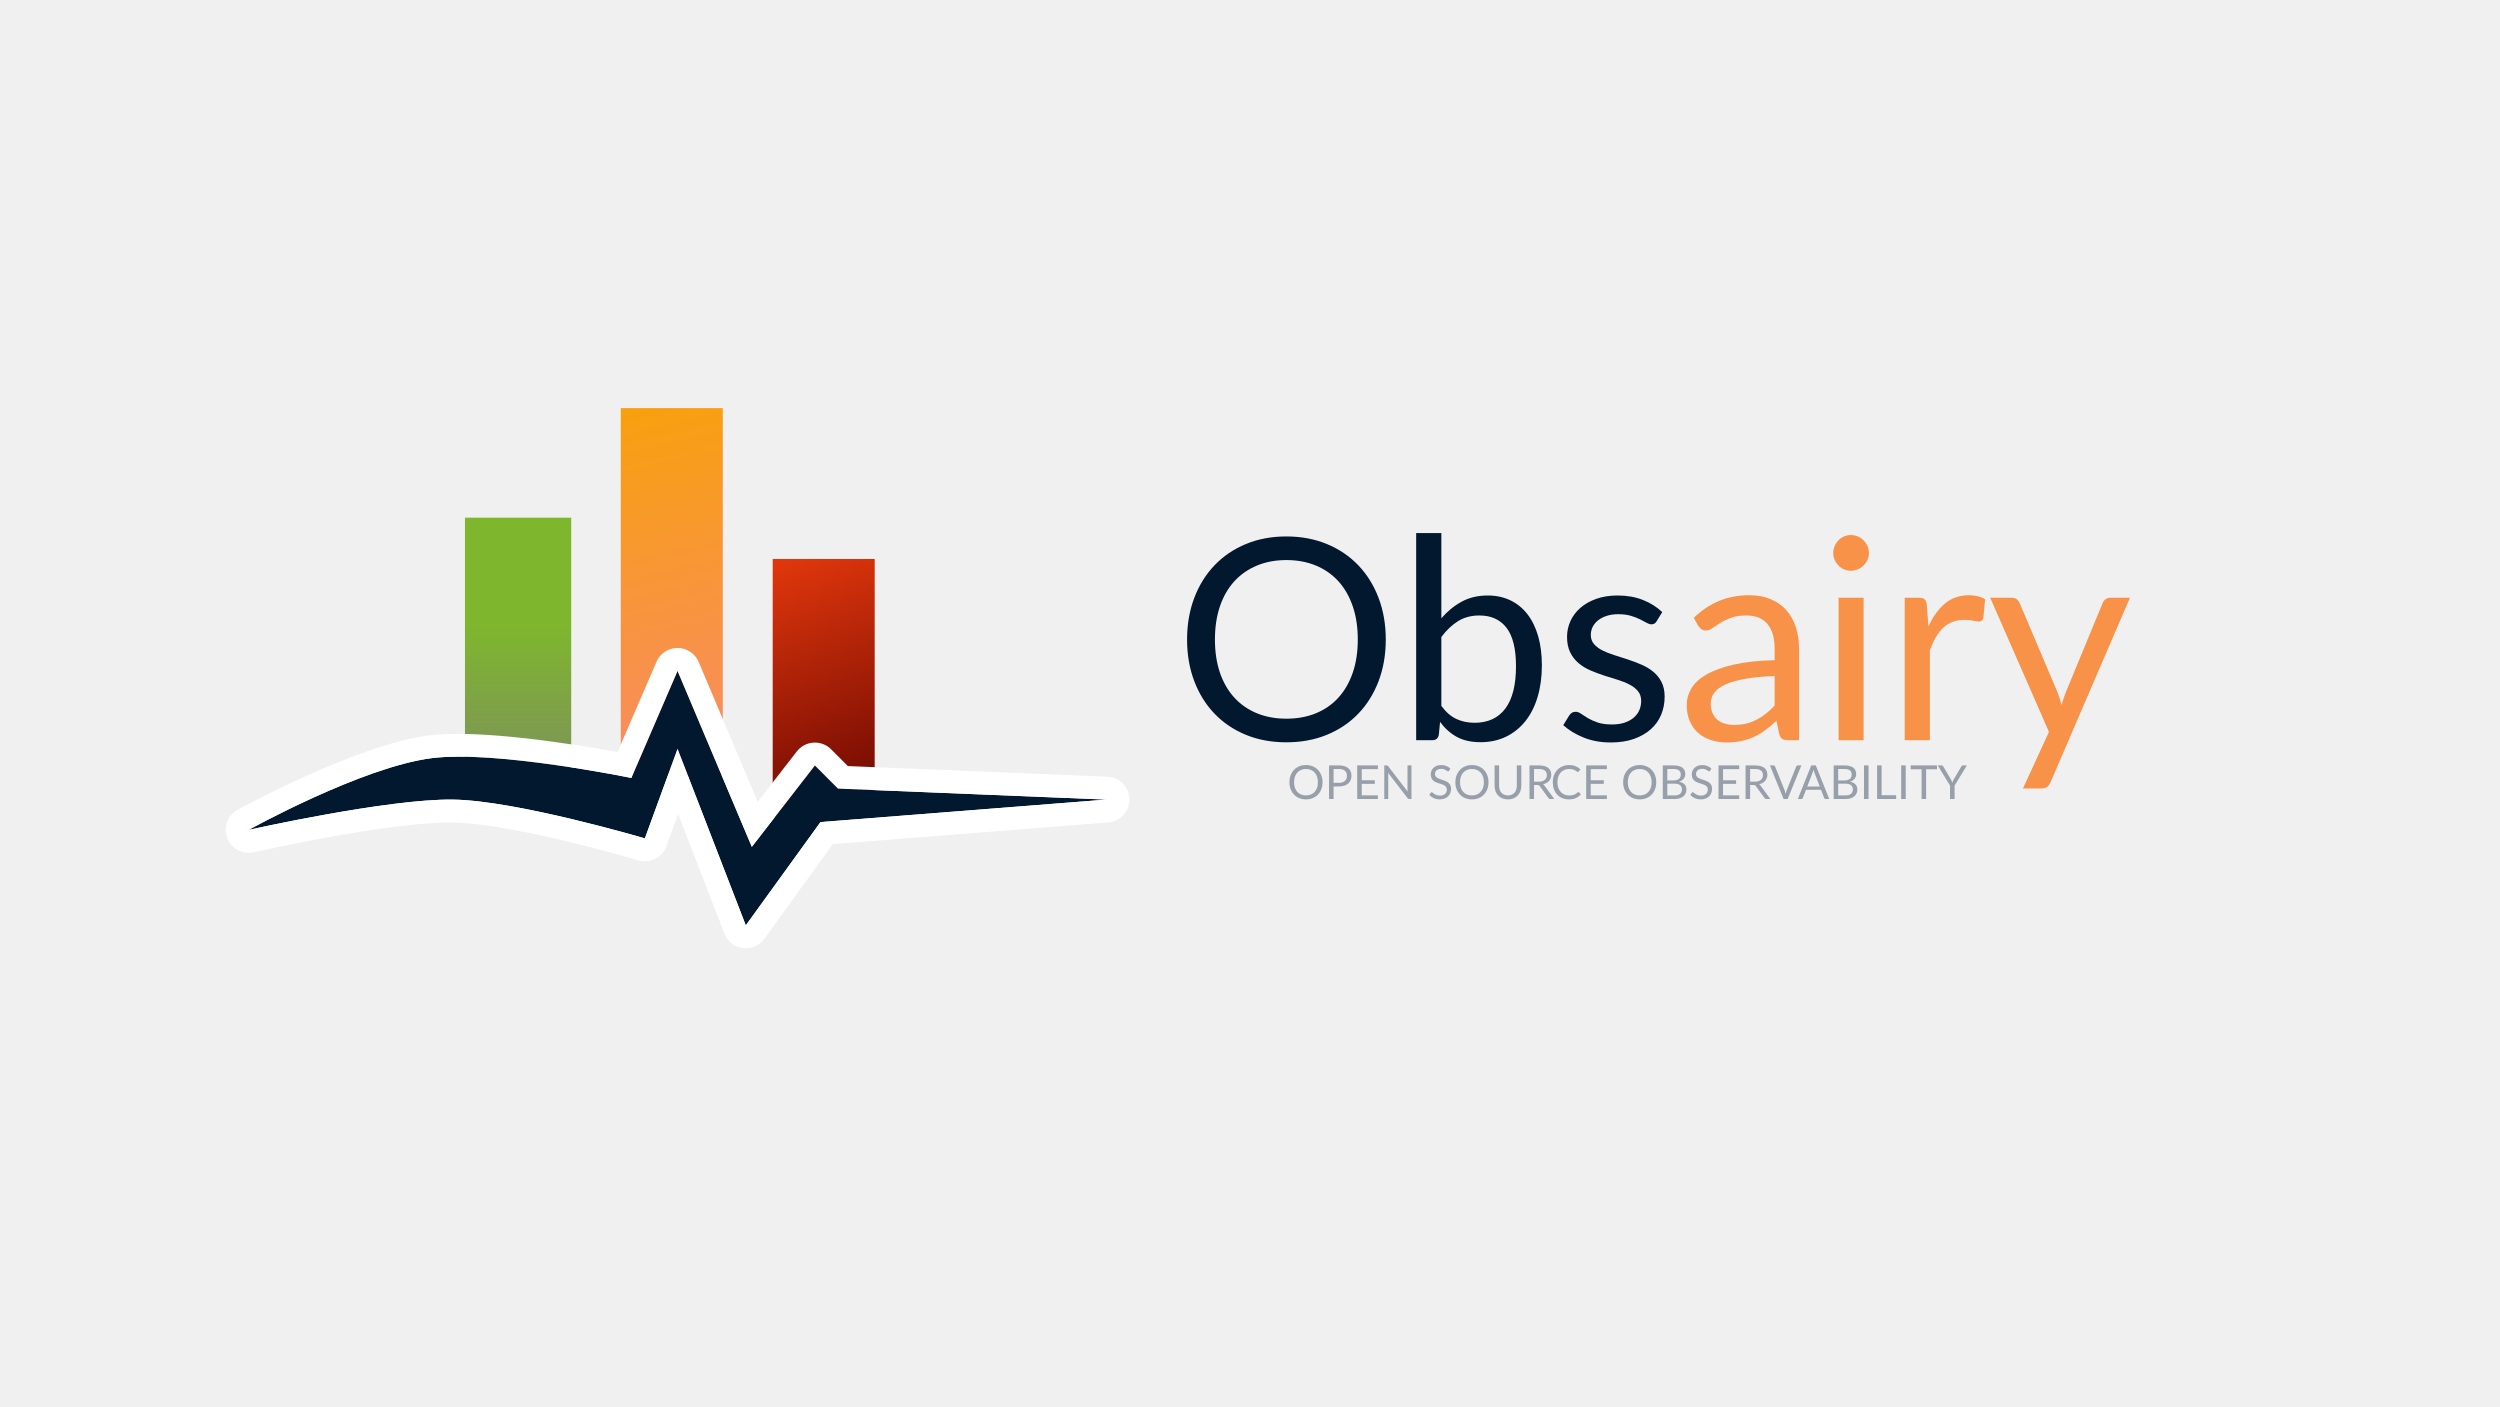
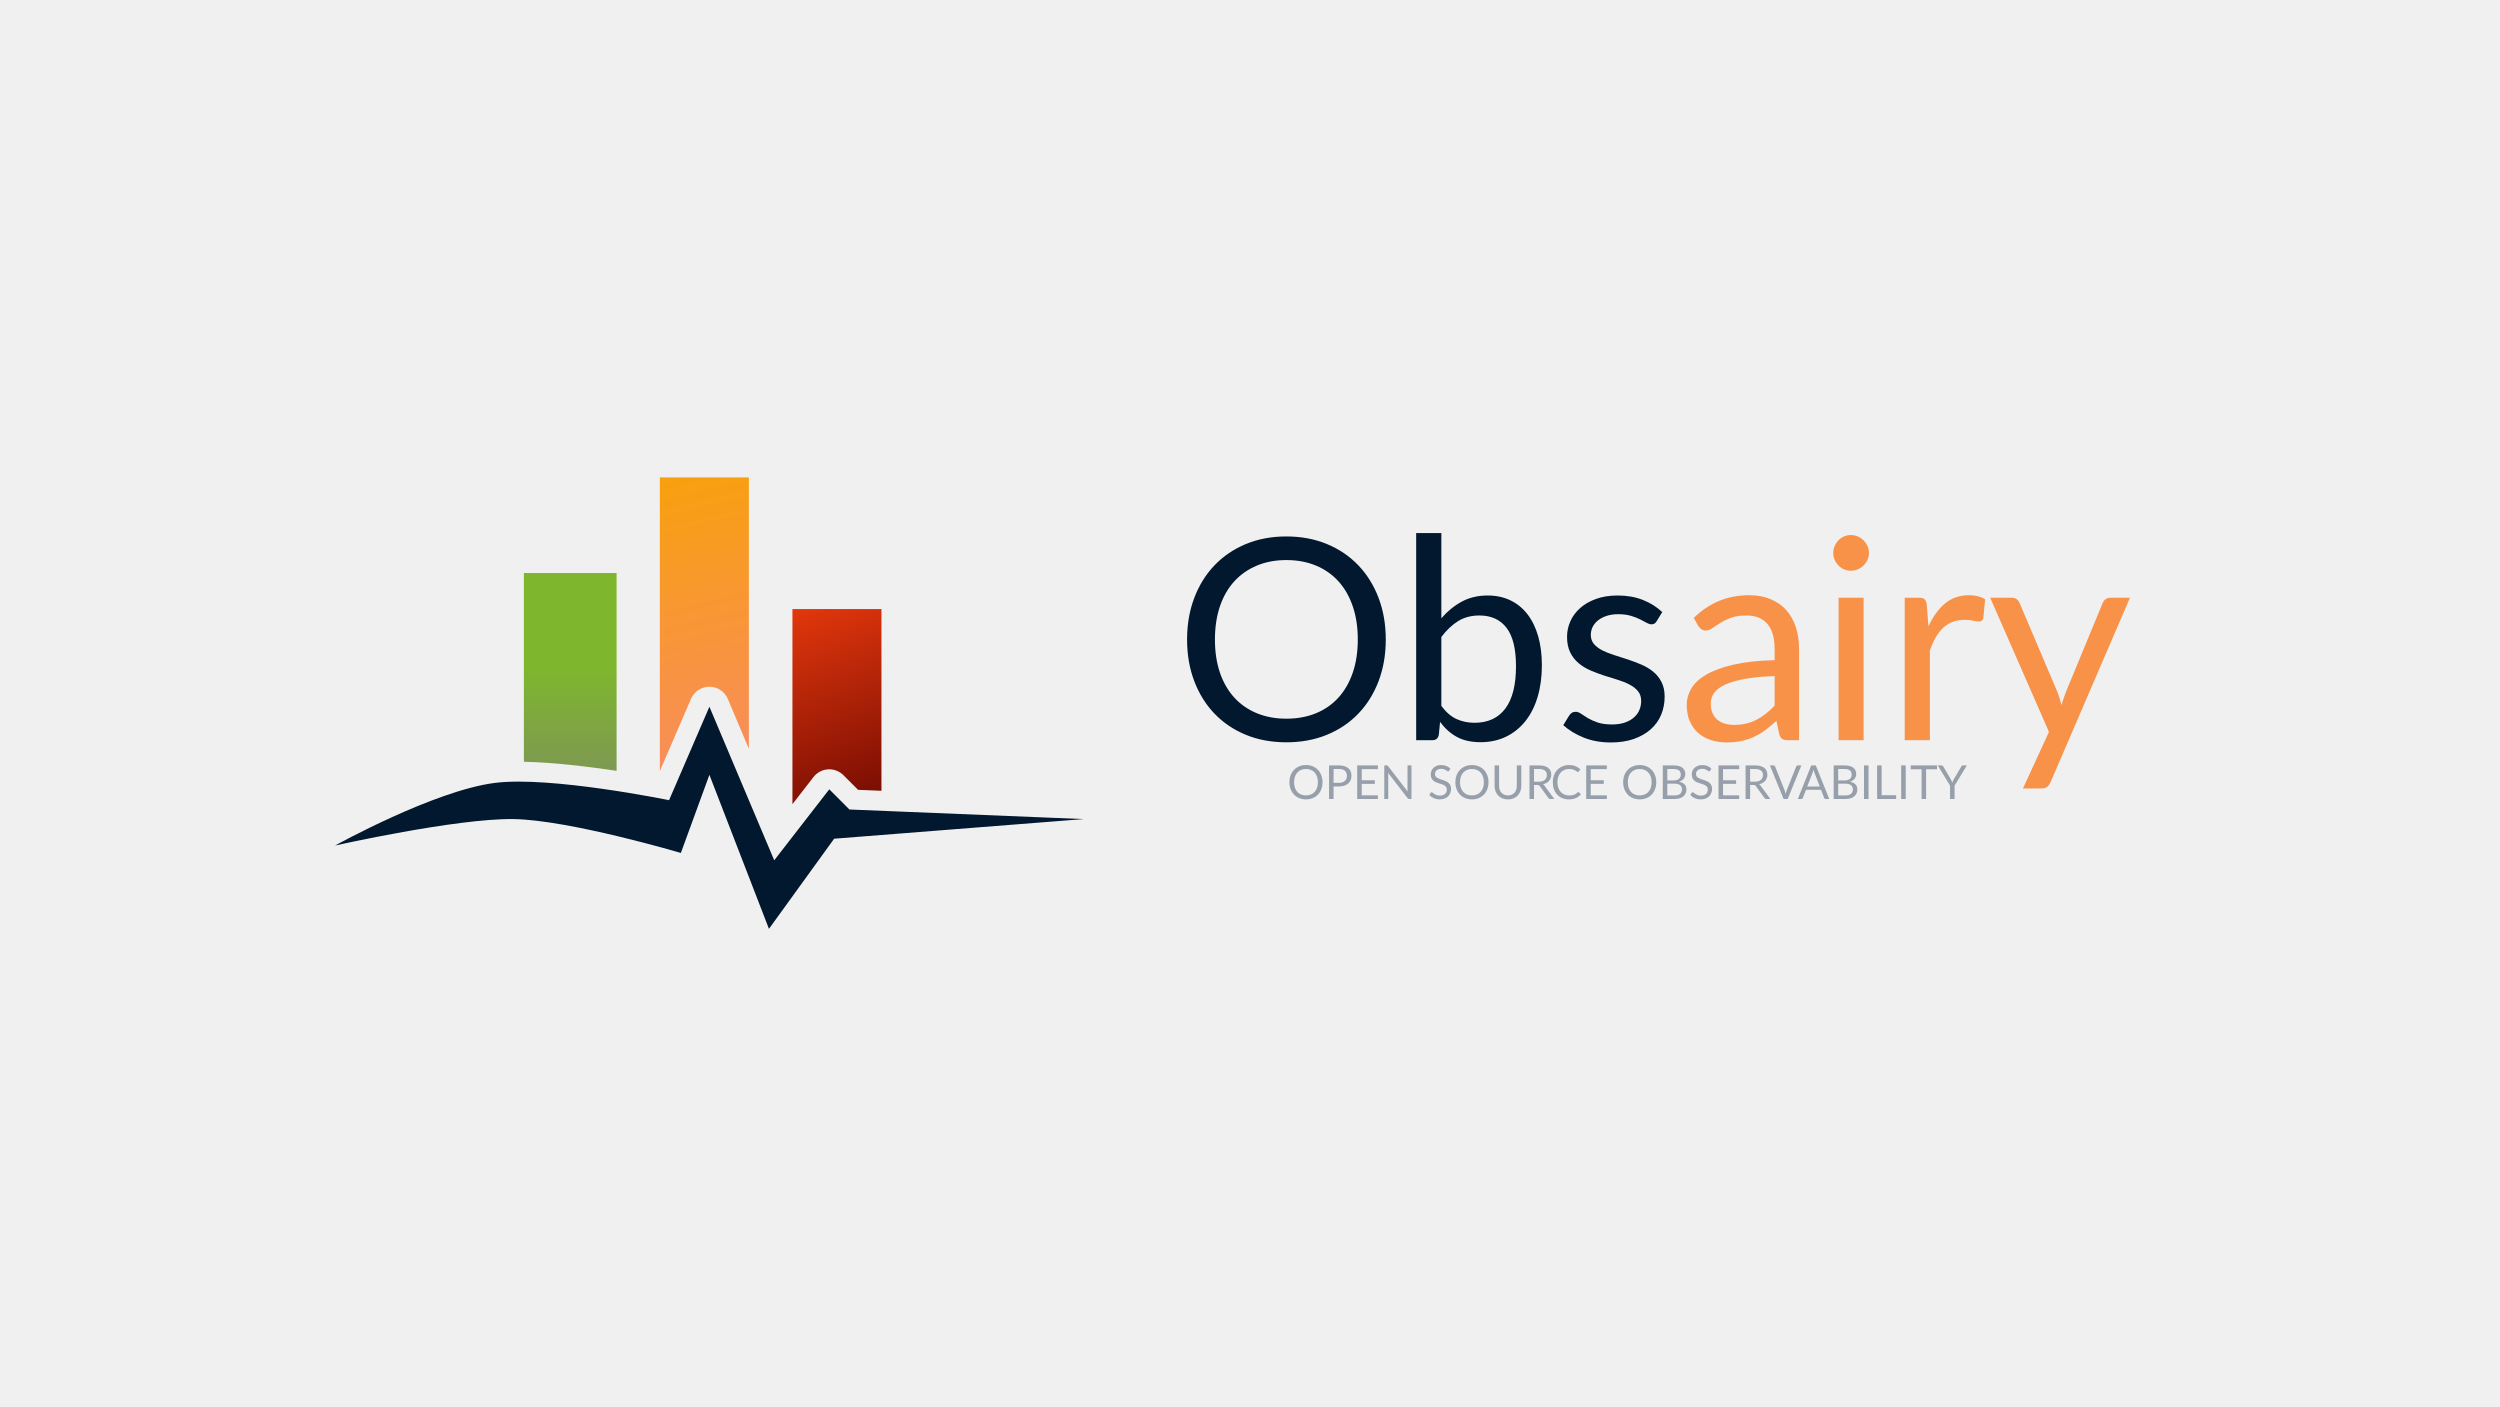
<svg xmlns="http://www.w3.org/2000/svg" width="100%" height="100%" viewBox="0 0 1280 720" version="1.1" xml:space="preserve" style="fill-rule:evenodd;clip-rule:evenodd;stroke-linejoin:round;stroke-miterlimit:2;">
-   <g transform="matrix(0.096911,0,0,0.096911,346.9404,341.4054)">
-     <g transform="matrix(1,0,0,1,-3024,-3024)">
-       <g transform="matrix(1,0,0,1,0,-431.0559)">
-         <path d="M1900.563,2667.024L1900.563,4016.808L2461.836,4031.214L2461.836,2667.024L1900.563,2667.024Z" style="fill:url(#_Linear1);" />
-       </g>
-       <g transform="matrix(1,0,0,1,0,-431.0559)">
-         <rect x="3526.326" y="2885.308" width="538.822" height="1366.005" style="fill:url(#_Linear2);" />
-       </g>
-       <g transform="matrix(1,0,0,1,0,-431.0559)">
-         <path d="M2723.706,2088.301L3262.528,2088.301L3262.528,4031.214L2723.706,4031.214" style="fill:url(#_Linear3);" />
-       </g>
-       <g transform="matrix(1,0,0,1,0,-431.0559)">
-         <path d="M757.706,4316.673C757.706,4316.673 1491.594,4151.903 1836.725,4156.58C2173.179,4161.14 2850.94,4361.575 2850.94,4361.575L3023.622,3888.702L3384.144,4821.055L3778.79,4275.43L5289.538,4156.58L3871.256,4098.585L3749.329,3976.401L3416.073,4406.126L3023.622,3476.517L2779.454,4042.27C2779.454,4042.27 2062.383,3895.102 1725.751,3937.507C1356.818,3983.98 757.706,4316.673 757.706,4316.673Z" style="fill:rgb(2,24,47);" />
-         <path d="M698.918,4210.807C698.918,4210.807 1325.41,3865.886 1710.617,3817.362C1982.455,3783.12 2493.606,3866.615 2706.687,3905.278L2912.441,3428.533C2931.661,3383.999 2975.6,3355.231 3024.104,3355.424C3072.608,3355.617 3116.317,3384.735 3135.182,3429.42L3447.168,4168.43L3653.638,3902.192C3674.956,3874.704 3707.065,3857.711 3741.783,3855.543C3776.501,3853.375 3810.474,3866.242 3835.045,3890.865L3923.521,3979.527L5294.485,4035.587C5358.505,4038.205 5409.404,4090.24 5410.61,4154.301C5411.816,4218.362 5362.91,4272.276 5299.035,4277.301L3844.098,4391.76L3482.263,4892.023C3456.247,4927.991 3412.637,4946.842 3368.614,4941.149C3324.59,4935.455 3287.21,4906.131 3271.2,4864.728L3026.864,4232.847L2964.687,4403.113C2942.755,4463.171 2877.911,4495.829 2816.599,4477.698C2816.599,4477.698 2160.797,4282.077 1835.084,4277.663C1498.905,4273.107 784.234,4434.826 784.234,4434.826C725.486,4448.016 665.971,4416.039 644.542,4359.771C623.112,4303.503 646.279,4240.038 698.918,4210.807ZM757.706,4316.673C757.706,4316.673 1491.594,4151.903 1836.725,4156.58C2173.179,4161.14 2850.94,4361.575 2850.94,4361.575L3023.622,3888.702L3384.144,4821.055L3778.79,4275.43L5289.538,4156.58L3871.256,4098.585L3749.329,3976.401L3416.073,4406.126L3023.622,3476.517L2779.454,4042.27C2779.454,4042.27 2062.383,3895.102 1725.751,3937.507C1356.818,3983.98 757.706,4316.673 757.706,4316.673Z" style="fill:white;" />
-       </g>
-     </g>
-   </g>
  <g transform="matrix(1,0,0,1,74.49329,20.66928)">
    <text x="526.522px" y="358.314px" style="font-family:'Lato-Regular', 'Lato', sans-serif;font-size:144px;fill:rgb(2,24,47);">Obs</text>
    <g transform="matrix(144,0,0,144,1026.058,358.3139)">
        </g>
    <text x="784.426px" y="358.314px" style="font-family:'Lato-Regular', 'Lato', sans-serif;font-size:144px;fill:rgb(248,146,73);">airy</text>
  </g>
  <g transform="matrix(1,0,0,1,132.5367,-23.88457)">
    <g transform="matrix(24,0,0,24,876.0338,432.9773)">
        </g>
    <text x="526.522px" y="432.977px" style="font-family:'Lato-Regular', 'Lato', sans-serif;font-size:24px;fill:rgb(151,160,170);">OPEN SOUR<tspan x="661.354px " y="432.977px ">C</tspan>E OBSERV<tspan x="787.858px " y="432.977px ">A</tspan>BILITY</text>
+   </g>
+   <g transform="matrix(0.08458,0,0,0.08458,363.2113,360)">
+     <g transform="matrix(1,0,0,1,-3023.622,-3023.622)">
+       <g transform="matrix(1,0,0,1,-0,-431.0559)">
+         <path d="M2461.836,3864.688C2288.338,3838.664 2077.452,3813.133 1900.563,3809.691L1900.563,2667.024L2461.836,2667.024L2461.836,3864.688Z" style="fill:url(#_Linear1);" />
+       </g>
+       <g transform="matrix(1,0,0,1,-0,-431.0559)">
+         <path d="M3526.326,4066.359L3526.326,2885.308L4065.148,2885.308L4065.148,3985.318L3923.521,3979.527L3835.045,3890.865C3810.474,3866.242 3776.501,3853.375 3741.783,3855.543C3707.065,3857.711 3674.956,3874.704 3653.638,3902.192L3526.326,4066.359Z" style="fill:url(#_Linear2);" />
+       </g>
+       <g transform="matrix(1,0,0,1,-0,-431.0559)">
+         <path d="M2723.706,3865.844L2723.706,2088.301L3262.528,2088.301L3262.528,3731.067L3135.182,3429.42C3116.317,3384.735 3072.608,3355.617 3024.104,3355.424C2975.6,3355.231 2931.661,3383.999 2912.441,3428.533L2723.706,3865.844Z" style="fill:url(#_Linear3);" />
+       </g>
+       <g transform="matrix(1,0,0,1,-0,-431.0559)">
+         <path d="M757.706,4316.673C757.706,4316.673 1491.594,4151.903 1836.725,4156.58C2173.179,4161.14 2850.94,4361.575 2850.94,4361.575L3023.622,3888.702L3384.144,4821.055L3778.79,4275.43L5289.538,4156.58L3871.256,4098.585L3749.329,3976.401L3416.073,4406.126L3023.622,3476.517L2779.454,4042.27C2779.454,4042.27 2062.383,3895.102 1725.751,3937.507C1356.818,3983.98 757.706,4316.673 757.706,4316.673Z" style="fill:rgb(2,24,47);" />
+       </g>
+     </g>
  </g>
  <defs>
    <linearGradient id="_Linear1" x1="0" y1="0" x2="1" y2="0" gradientUnits="userSpaceOnUse" gradientTransform="matrix(0,771.1026,-771.1026,0,2181.199,3225.63)">
      <stop offset="0" style="stop-color:rgb(126,183,45);stop-opacity:1" />
      <stop offset="1" style="stop-color:rgb(126,147,89);stop-opacity:1" />
    </linearGradient>
    <linearGradient id="_Linear2" x1="0" y1="0" x2="1" y2="0" gradientUnits="userSpaceOnUse" gradientTransform="matrix(538.8223,1523.832,-1523.832,538.8223,3526.326,2888.169)">
      <stop offset="0" style="stop-color:rgb(226,55,12);stop-opacity:1" />
      <stop offset="1" style="stop-color:rgb(89,0,0);stop-opacity:1" />
    </linearGradient>
    <linearGradient id="_Linear3" x1="0" y1="0" x2="1" y2="0" gradientUnits="userSpaceOnUse" gradientTransform="matrix(434.0509,1829.813,-1829.813,434.0509,2723.706,2088.301)">
      <stop offset="0" style="stop-color:rgb(248,160,14);stop-opacity:1" />
      <stop offset="1" style="stop-color:rgb(248,140,97);stop-opacity:1" />
    </linearGradient>
  </defs>
</svg>
